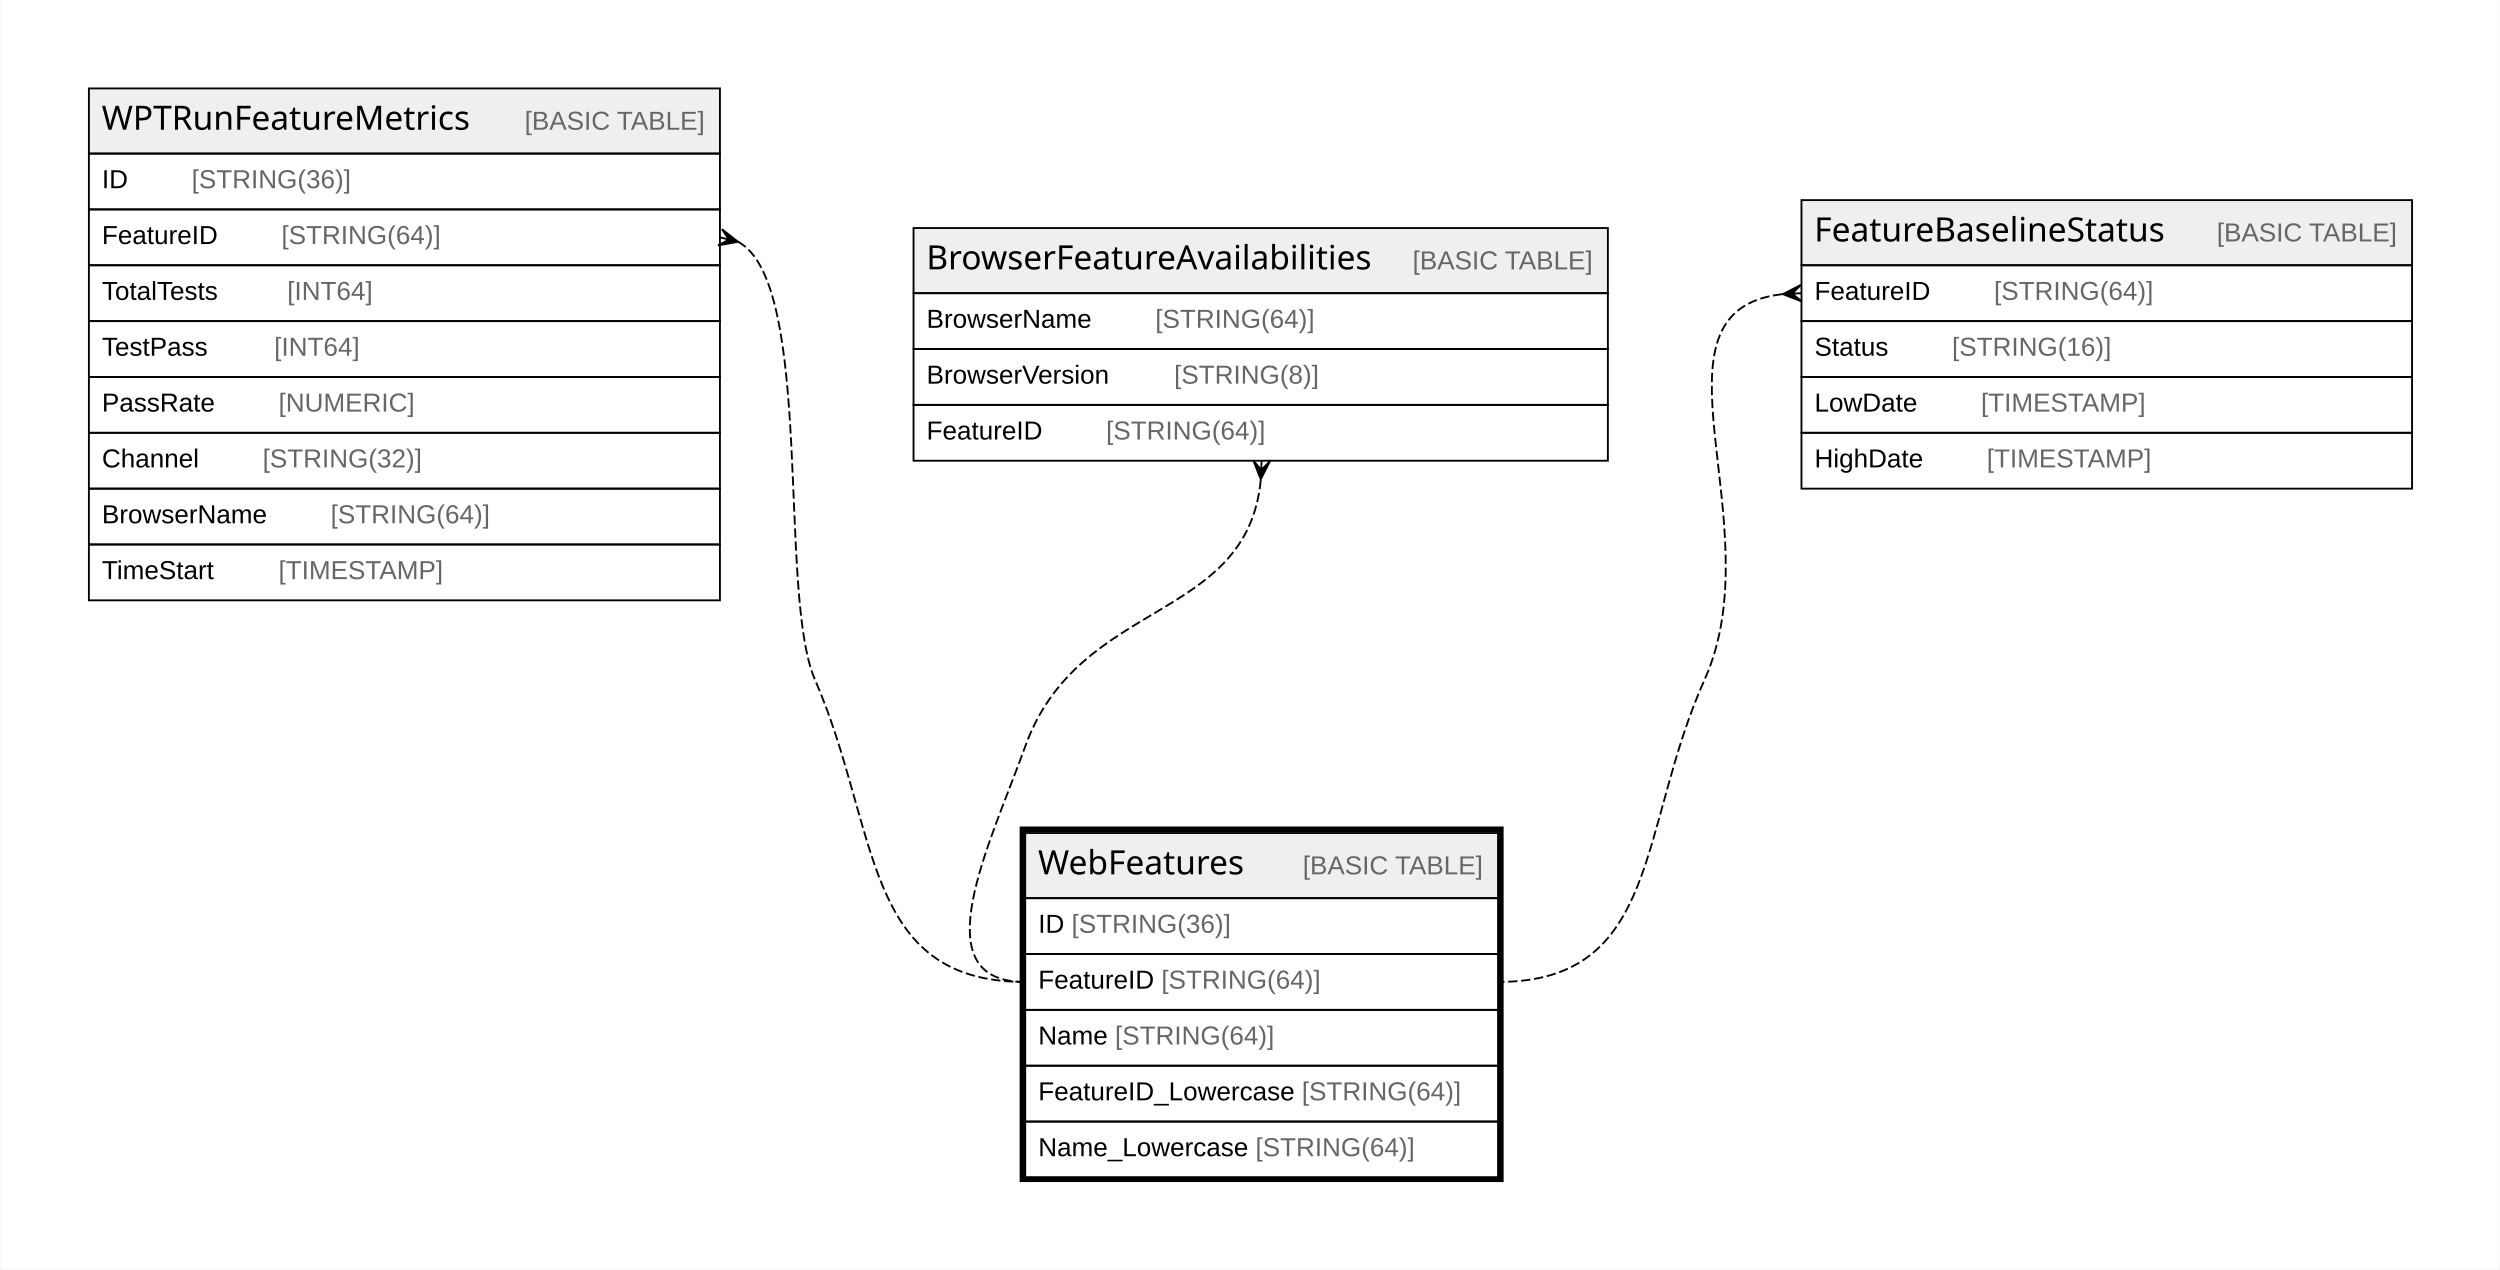
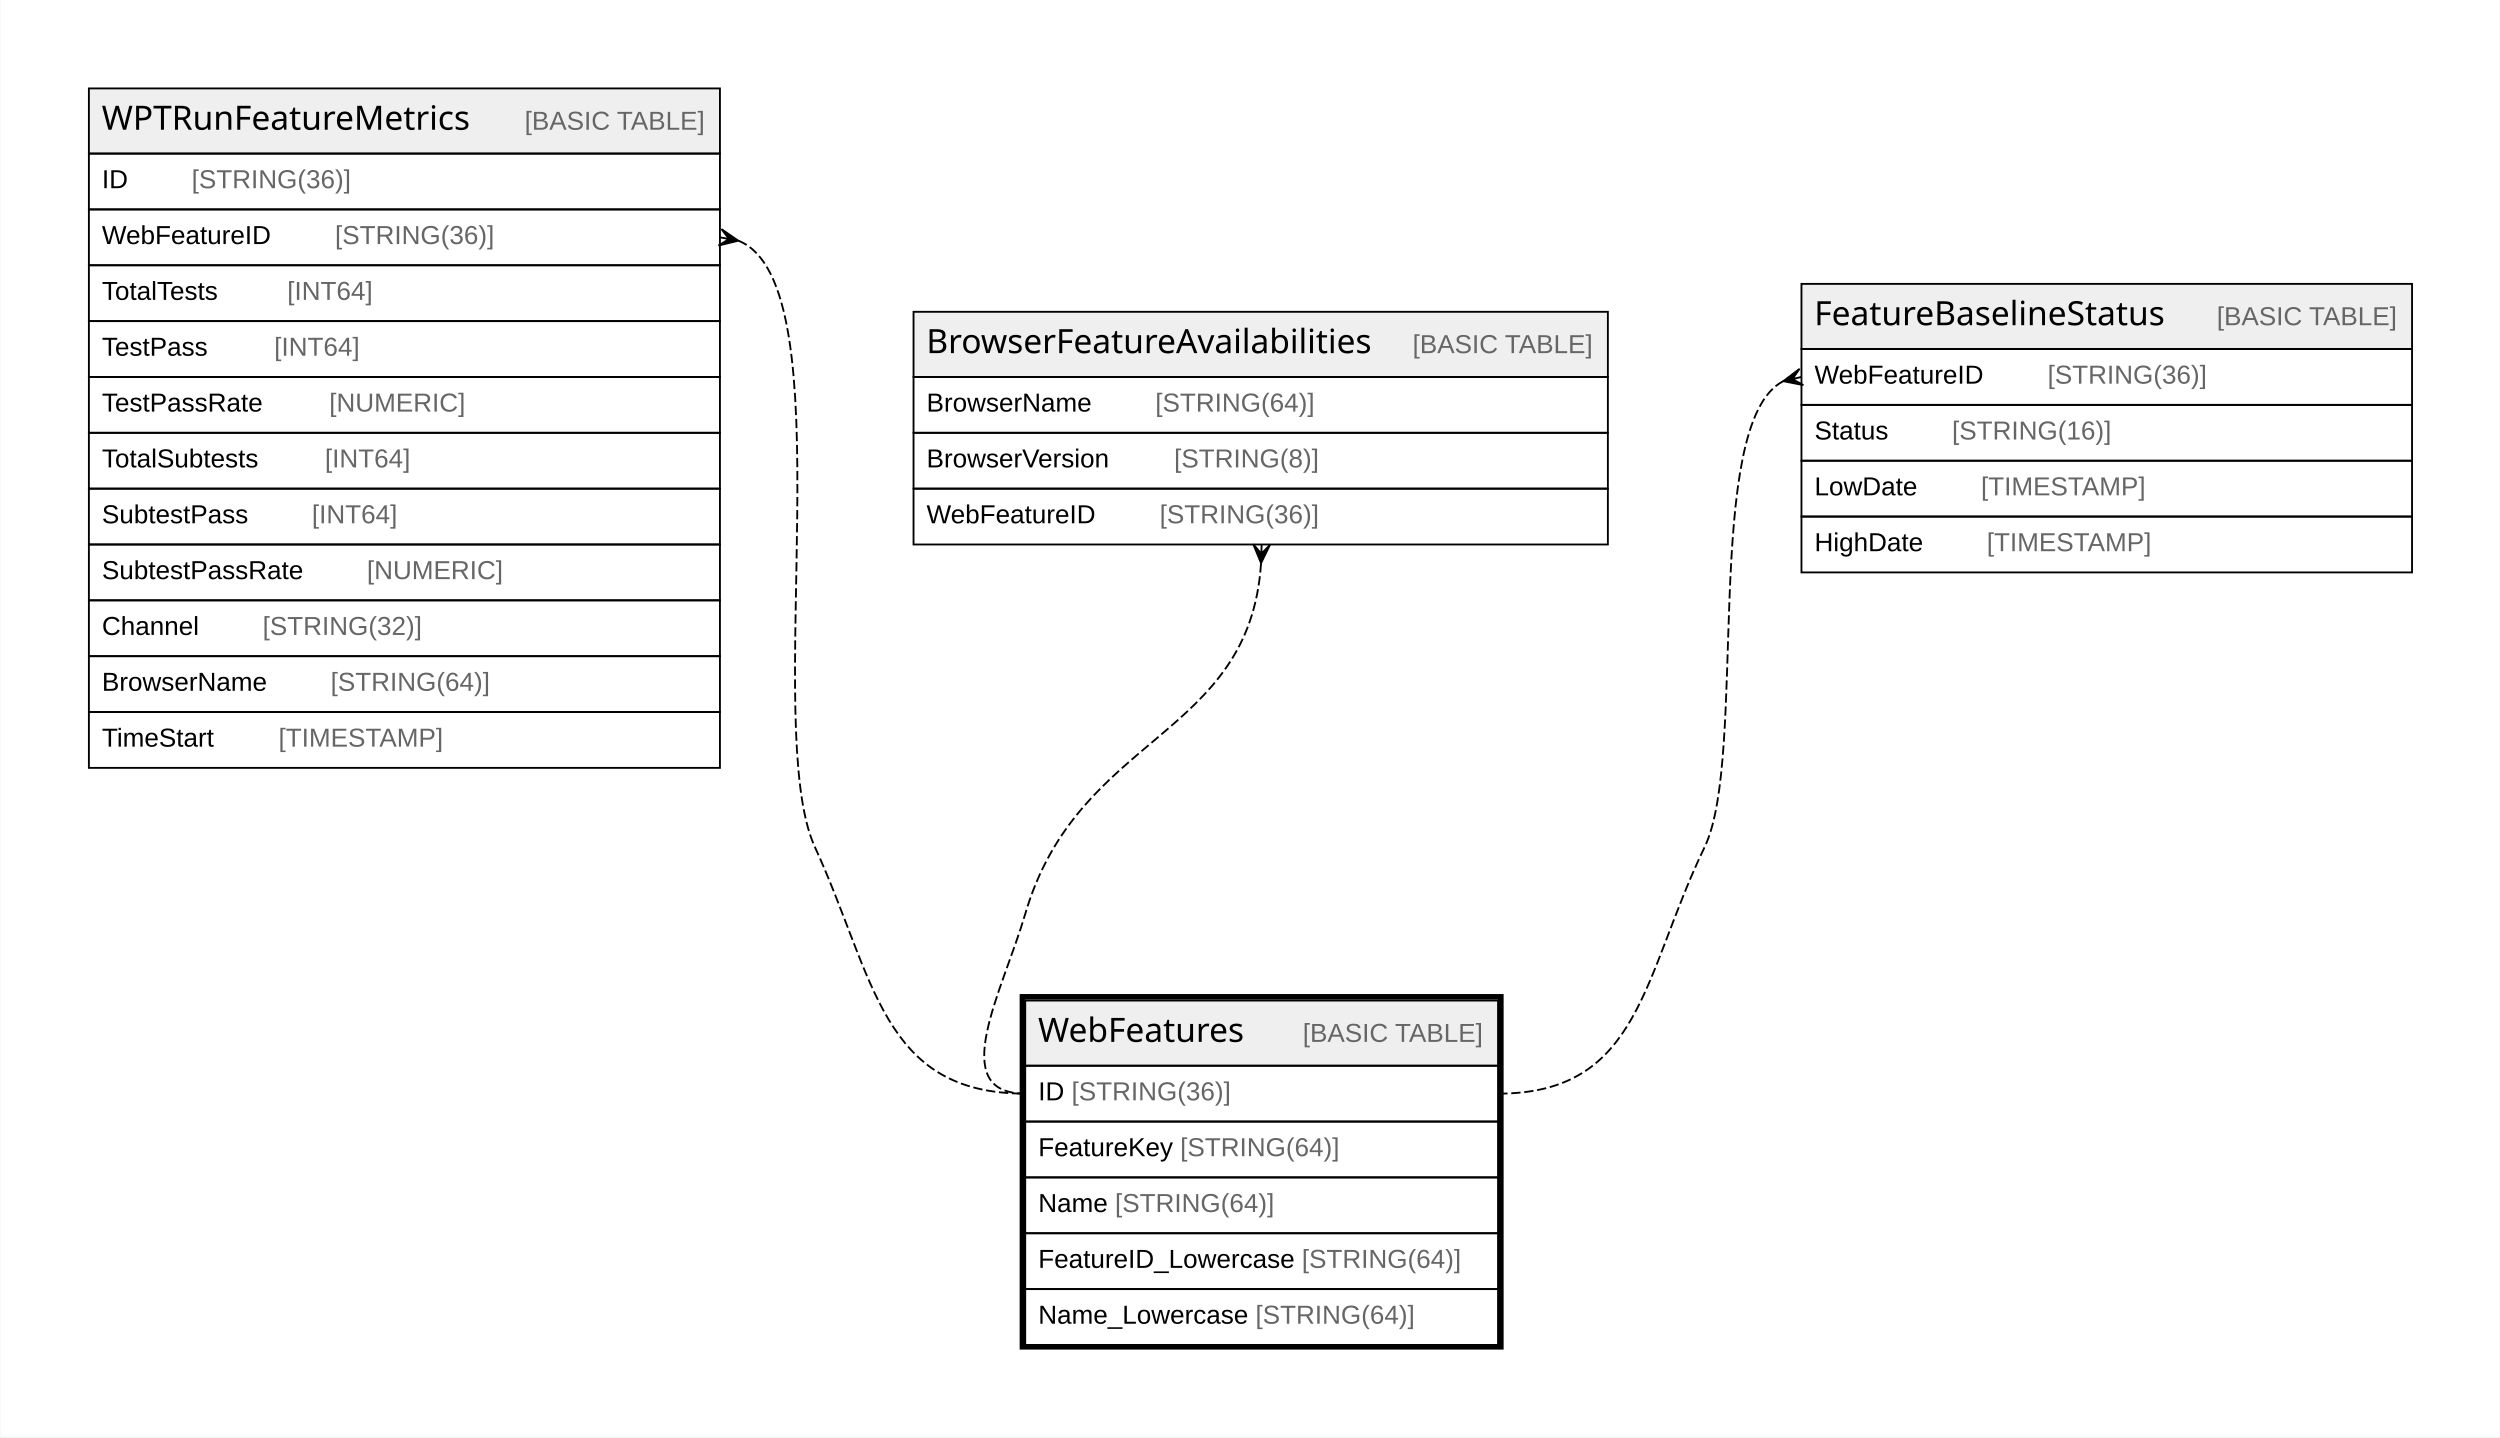
- <svg xmlns="http://www.w3.org/2000/svg" width="1343pt" height="682pt" viewBox="0.00 0.00 1342.50 682.00">
-   <g id="graph0" class="graph" transform="scale(1 1) rotate(0) translate(4 678)">
-     <polygon fill="#ffffff" stroke="transparent" points="-4,4 -4,-678 1338.5,-678 1338.5,4 -4,4" />
+ <svg xmlns="http://www.w3.org/2000/svg" width="1343pt" height="772pt" viewBox="0.00 0.00 1342.50 772.00">
+   <g id="graph0" class="graph" transform="scale(1 1) rotate(0) translate(4 768)">
+     <polygon fill="#ffffff" stroke="transparent" points="-4,4 -4,-768 1338.5,-768 1338.5,4 -4,4" />
    <g id="node1" class="node">
      <polygon fill="#efefef" stroke="transparent" points="546.5,-195.5 546.5,-230.5 800.5,-230.5 800.5,-195.5 546.5,-195.5" />
      <polygon fill="none" stroke="#000000" points="546.5,-195.5 546.5,-230.5 800.5,-230.5 800.5,-195.5 546.5,-195.5" />
      <text text-anchor="start" x="553.377" y="-208.3" font-family="Arial Bold" font-size="18.00" fill="#000000">WebFeatures</text>
      <text text-anchor="start" x="661.395" y="-208.3" font-family="Arial" font-size="14.00" fill="#000000">    </text>
      <text text-anchor="start" x="695.6" y="-208.3" font-family="Arial" font-size="14.00" fill="#666666">[BASIC TABLE]</text>
      <polygon fill="none" stroke="#000000" points="546.5,-165.5 546.5,-195.5 800.5,-195.5 800.5,-165.5 546.5,-165.5" />
      <text text-anchor="start" x="553.5" y="-176.9" font-family="Arial" font-size="14.00" fill="#000000">ID </text>
      <text text-anchor="start" x="571.388" y="-176.9" font-family="Arial" font-size="14.00" fill="#666666">[STRING(36)]</text>
      <polygon fill="none" stroke="#000000" points="546.5,-135.5 546.5,-165.5 800.5,-165.5 800.5,-135.5 546.5,-135.5" />
-       <text text-anchor="start" x="553.5" y="-146.9" font-family="Arial" font-size="14.00" fill="#000000">FeatureID </text>
-       <text text-anchor="start" x="619.622" y="-146.9" font-family="Arial" font-size="14.00" fill="#666666">[STRING(64)]</text>
+       <text text-anchor="start" x="553.5" y="-146.9" font-family="Arial" font-size="14.00" fill="#000000">FeatureKey </text>
+       <text text-anchor="start" x="629.744" y="-146.9" font-family="Arial" font-size="14.00" fill="#666666">[STRING(64)]</text>
      <polygon fill="none" stroke="#000000" points="546.5,-105.5 546.5,-135.5 800.5,-135.5 800.5,-105.5 546.5,-105.5" />
      <text text-anchor="start" x="553.5" y="-116.9" font-family="Arial" font-size="14.00" fill="#000000">Name </text>
      <text text-anchor="start" x="594.723" y="-116.9" font-family="Arial" font-size="14.00" fill="#666666">[STRING(64)]</text>
      <polygon fill="none" stroke="#000000" points="546.5,-75.5 546.5,-105.5 800.5,-105.5 800.5,-75.5 546.5,-75.5" />
      <text text-anchor="start" x="553.5" y="-86.9" font-family="Arial" font-size="14.00" fill="#000000">FeatureID_Lowercase </text>
      <text text-anchor="start" x="695.085" y="-86.9" font-family="Arial" font-size="14.00" fill="#666666">[STRING(64)]</text>
      <polygon fill="none" stroke="#000000" points="546.5,-45.5 546.5,-75.5 800.5,-75.5 800.5,-45.5 546.5,-45.5" />
      <text text-anchor="start" x="553.5" y="-56.9" font-family="Arial" font-size="14.00" fill="#000000">Name_Lowercase </text>
      <text text-anchor="start" x="670.186" y="-56.9" font-family="Arial" font-size="14.00" fill="#666666">[STRING(64)]</text>
      <polygon fill="none" stroke="#000000" stroke-width="3" points="545,-44.5 545,-232.5 802,-232.5 802,-44.5 545,-44.5" />
    </g>
    <g id="node2" class="node">
-       <polygon fill="#efefef" stroke="transparent" points="43.5,-595.5 43.5,-630.5 382.5,-630.5 382.5,-595.5 43.5,-595.5" />
-       <polygon fill="none" stroke="#000000" points="43.5,-595.5 43.5,-630.5 382.5,-630.5 382.5,-595.5 43.5,-595.5" />
-       <text text-anchor="start" x="50.386" y="-608.3" font-family="Arial Bold" font-size="18.00" fill="#000000">WPTRunFeatureMetrics</text>
-       <text text-anchor="start" x="243.386" y="-608.3" font-family="Arial" font-size="14.00" fill="#000000">    </text>
-       <text text-anchor="start" x="277.59" y="-608.3" font-family="Arial" font-size="14.00" fill="#666666">[BASIC TABLE]</text>
+       <polygon fill="#efefef" stroke="transparent" points="43.5,-685.5 43.5,-720.5 382.5,-720.5 382.5,-685.5 43.5,-685.5" />
+       <polygon fill="none" stroke="#000000" points="43.5,-685.5 43.5,-720.5 382.5,-720.5 382.5,-685.5 43.5,-685.5" />
+       <text text-anchor="start" x="50.386" y="-698.3" font-family="Arial Bold" font-size="18.00" fill="#000000">WPTRunFeatureMetrics</text>
+       <text text-anchor="start" x="243.386" y="-698.3" font-family="Arial" font-size="14.00" fill="#000000">    </text>
+       <text text-anchor="start" x="277.59" y="-698.3" font-family="Arial" font-size="14.00" fill="#666666">[BASIC TABLE]</text>
+       <polygon fill="none" stroke="#000000" points="43.5,-655.5 43.5,-685.5 382.5,-685.5 382.5,-655.5 43.5,-655.5" />
+       <text text-anchor="start" x="50.5" y="-666.9" font-family="Arial" font-size="14.00" fill="#000000">ID    </text>
+       <text text-anchor="start" x="98.702" y="-666.9" font-family="Arial" font-size="14.00" fill="#666666">[STRING(36)]</text>
+       <polygon fill="none" stroke="#000000" points="43.5,-625.5 43.5,-655.5 382.5,-655.5 382.5,-625.5 43.5,-625.5" />
+       <text text-anchor="start" x="50.5" y="-636.9" font-family="Arial" font-size="14.00" fill="#000000">WebFeatureID    </text>
+       <text text-anchor="start" x="175.716" y="-636.9" font-family="Arial" font-size="14.00" fill="#666666">[STRING(36)]</text>
+       <polygon fill="none" stroke="#000000" points="43.5,-595.5 43.5,-625.5 382.5,-625.5 382.5,-595.5 43.5,-595.5" />
+       <text text-anchor="start" x="50.5" y="-606.9" font-family="Arial" font-size="14.00" fill="#000000">TotalTests    </text>
+       <text text-anchor="start" x="150.046" y="-606.9" font-family="Arial" font-size="14.00" fill="#666666">[INT64]</text>
      <polygon fill="none" stroke="#000000" points="43.5,-565.5 43.5,-595.5 382.5,-595.5 382.5,-565.5 43.5,-565.5" />
-       <text text-anchor="start" x="50.5" y="-576.9" font-family="Arial" font-size="14.00" fill="#000000">ID    </text>
-       <text text-anchor="start" x="98.702" y="-576.9" font-family="Arial" font-size="14.00" fill="#666666">[STRING(36)]</text>
+       <text text-anchor="start" x="50.5" y="-576.9" font-family="Arial" font-size="14.00" fill="#000000">TestPass    </text>
+       <text text-anchor="start" x="143.05" y="-576.9" font-family="Arial" font-size="14.00" fill="#666666">[INT64]</text>
      <polygon fill="none" stroke="#000000" points="43.5,-535.5 43.5,-565.5 382.5,-565.5 382.5,-535.5 43.5,-535.5" />
-       <text text-anchor="start" x="50.5" y="-546.9" font-family="Arial" font-size="14.00" fill="#000000">FeatureID    </text>
-       <text text-anchor="start" x="146.936" y="-546.9" font-family="Arial" font-size="14.00" fill="#666666">[STRING(64)]</text>
+       <text text-anchor="start" x="50.5" y="-546.9" font-family="Arial" font-size="14.00" fill="#000000">TestPassRate    </text>
+       <text text-anchor="start" x="172.612" y="-546.9" font-family="Arial" font-size="14.00" fill="#666666">[NUMERIC]</text>
      <polygon fill="none" stroke="#000000" points="43.5,-505.5 43.5,-535.5 382.5,-535.5 382.5,-505.5 43.5,-505.5" />
-       <text text-anchor="start" x="50.5" y="-516.9" font-family="Arial" font-size="14.00" fill="#000000">TotalTests    </text>
-       <text text-anchor="start" x="150.046" y="-516.9" font-family="Arial" font-size="14.00" fill="#666666">[INT64]</text>
+       <text text-anchor="start" x="50.5" y="-516.9" font-family="Arial" font-size="14.00" fill="#000000">TotalSubtests    </text>
+       <text text-anchor="start" x="170.285" y="-516.9" font-family="Arial" font-size="14.00" fill="#666666">[INT64]</text>
      <polygon fill="none" stroke="#000000" points="43.5,-475.5 43.5,-505.5 382.5,-505.5 382.5,-475.5 43.5,-475.5" />
-       <text text-anchor="start" x="50.5" y="-486.9" font-family="Arial" font-size="14.00" fill="#000000">TestPass    </text>
-       <text text-anchor="start" x="143.05" y="-486.9" font-family="Arial" font-size="14.00" fill="#666666">[INT64]</text>
+       <text text-anchor="start" x="50.5" y="-486.9" font-family="Arial" font-size="14.00" fill="#000000">SubtestPass    </text>
+       <text text-anchor="start" x="163.29" y="-486.9" font-family="Arial" font-size="14.00" fill="#666666">[INT64]</text>
      <polygon fill="none" stroke="#000000" points="43.5,-445.5 43.5,-475.5 382.5,-475.5 382.5,-445.5 43.5,-445.5" />
-       <text text-anchor="start" x="50.5" y="-456.9" font-family="Arial" font-size="14.00" fill="#000000">PassRate    </text>
-       <text text-anchor="start" x="145.386" y="-456.9" font-family="Arial" font-size="14.00" fill="#666666">[NUMERIC]</text>
+       <text text-anchor="start" x="50.5" y="-456.9" font-family="Arial" font-size="14.00" fill="#000000">SubtestPassRate    </text>
+       <text text-anchor="start" x="192.852" y="-456.9" font-family="Arial" font-size="14.00" fill="#666666">[NUMERIC]</text>
      <polygon fill="none" stroke="#000000" points="43.5,-415.5 43.5,-445.5 382.5,-445.5 382.5,-415.5 43.5,-415.5" />
      <text text-anchor="start" x="50.5" y="-426.9" font-family="Arial" font-size="14.00" fill="#000000">Channel    </text>
      <text text-anchor="start" x="136.831" y="-426.9" font-family="Arial" font-size="14.00" fill="#666666">[STRING(32)]</text>
      <polygon fill="none" stroke="#000000" points="43.5,-385.5 43.5,-415.5 382.5,-415.5 382.5,-385.5 43.5,-385.5" />
      <text text-anchor="start" x="50.5" y="-396.9" font-family="Arial" font-size="14.00" fill="#000000">BrowserName    </text>
      <text text-anchor="start" x="173.367" y="-396.9" font-family="Arial" font-size="14.00" fill="#666666">[STRING(64)]</text>
      <polygon fill="none" stroke="#000000" points="43.5,-355.5 43.5,-385.5 382.5,-385.5 382.5,-355.5 43.5,-355.5" />
      <text text-anchor="start" x="50.5" y="-366.9" font-family="Arial" font-size="14.00" fill="#000000">TimeStart    </text>
      <text text-anchor="start" x="145.368" y="-366.9" font-family="Arial" font-size="14.00" fill="#666666">[TIMESTAMP]</text>
    </g>
    <g id="edge1" class="edge">
-       <path fill="none" stroke="#000000" stroke-dasharray="5,2" d="M392.252,-548.109C433.433,-526.144 413.431,-359.228 433.5,-313 468.53,-232.308 458.532,-150.5 546.5,-150.5" />
-       <polygon fill="#000000" stroke="#000000" points="392.212,-548.119 381.428,-546.13 387.356,-549.309 382.5,-550.5 382.5,-550.5 382.5,-550.5 387.356,-549.309 383.572,-554.87 392.212,-548.119 392.212,-548.119" />
+       <path fill="none" stroke="#000000" stroke-dasharray="5,2" d="M392.405,-638.689C451.142,-615.516 404.275,-376.672 433.5,-313 465.786,-242.66 469.104,-180.5 546.5,-180.5" />
+       <polygon fill="#000000" stroke="#000000" points="392.337,-638.702 381.691,-636.073 387.418,-639.601 382.5,-640.5 382.5,-640.5 382.5,-640.5 387.418,-639.601 383.309,-644.927 392.337,-638.702 392.337,-638.702" />
    </g>
    <g id="node3" class="node">
-       <polygon fill="#efefef" stroke="transparent" points="486.5,-520.5 486.5,-555.5 859.5,-555.5 859.5,-520.5 486.5,-520.5" />
-       <polygon fill="none" stroke="#000000" points="486.5,-520.5 486.5,-555.5 859.5,-555.5 859.5,-520.5 486.5,-520.5" />
-       <text text-anchor="start" x="493.382" y="-533.3" font-family="Arial Bold" font-size="18.00" fill="#000000">BrowserFeatureAvailabilities</text>
-       <text text-anchor="start" x="720.389" y="-533.3" font-family="Arial" font-size="14.00" fill="#000000">    </text>
-       <text text-anchor="start" x="754.594" y="-533.3" font-family="Arial" font-size="14.00" fill="#666666">[BASIC TABLE]</text>
-       <polygon fill="none" stroke="#000000" points="486.5,-490.5 486.5,-520.5 859.5,-520.5 859.5,-490.5 486.5,-490.5" />
-       <text text-anchor="start" x="493.5" y="-501.9" font-family="Arial" font-size="14.00" fill="#000000">BrowserName    </text>
-       <text text-anchor="start" x="616.367" y="-501.9" font-family="Arial" font-size="14.00" fill="#666666">[STRING(64)]</text>
-       <polygon fill="none" stroke="#000000" points="486.5,-460.5 486.5,-490.5 859.5,-490.5 859.5,-460.5 486.5,-460.5" />
-       <text text-anchor="start" x="493.5" y="-471.9" font-family="Arial" font-size="14.00" fill="#000000">BrowserVersion    </text>
-       <text text-anchor="start" x="626.486" y="-471.9" font-family="Arial" font-size="14.00" fill="#666666">[STRING(8)]</text>
-       <polygon fill="none" stroke="#000000" points="486.5,-430.5 486.5,-460.5 859.5,-460.5 859.5,-430.5 486.5,-430.5" />
-       <text text-anchor="start" x="493.5" y="-441.9" font-family="Arial" font-size="14.00" fill="#000000">FeatureID    </text>
-       <text text-anchor="start" x="589.936" y="-441.9" font-family="Arial" font-size="14.00" fill="#666666">[STRING(64)]</text>
+       <polygon fill="#efefef" stroke="transparent" points="486.5,-565.5 486.5,-600.5 859.5,-600.5 859.5,-565.5 486.5,-565.5" />
+       <polygon fill="none" stroke="#000000" points="486.5,-565.5 486.5,-600.5 859.5,-600.5 859.5,-565.5 486.5,-565.5" />
+       <text text-anchor="start" x="493.382" y="-578.3" font-family="Arial Bold" font-size="18.00" fill="#000000">BrowserFeatureAvailabilities</text>
+       <text text-anchor="start" x="720.389" y="-578.3" font-family="Arial" font-size="14.00" fill="#000000">    </text>
+       <text text-anchor="start" x="754.594" y="-578.3" font-family="Arial" font-size="14.00" fill="#666666">[BASIC TABLE]</text>
+       <polygon fill="none" stroke="#000000" points="486.5,-535.5 486.5,-565.5 859.5,-565.5 859.5,-535.5 486.5,-535.5" />
+       <text text-anchor="start" x="493.5" y="-546.9" font-family="Arial" font-size="14.00" fill="#000000">BrowserName    </text>
+       <text text-anchor="start" x="616.367" y="-546.9" font-family="Arial" font-size="14.00" fill="#666666">[STRING(64)]</text>
+       <polygon fill="none" stroke="#000000" points="486.5,-505.5 486.5,-535.5 859.5,-535.5 859.5,-505.5 486.5,-505.5" />
+       <text text-anchor="start" x="493.5" y="-516.9" font-family="Arial" font-size="14.00" fill="#000000">BrowserVersion    </text>
+       <text text-anchor="start" x="626.486" y="-516.9" font-family="Arial" font-size="14.00" fill="#666666">[STRING(8)]</text>
+       <polygon fill="none" stroke="#000000" points="486.5,-475.5 486.5,-505.5 859.5,-505.5 859.5,-475.5 486.5,-475.5" />
+       <text text-anchor="start" x="493.5" y="-486.9" font-family="Arial" font-size="14.00" fill="#000000">WebFeatureID    </text>
+       <text text-anchor="start" x="618.716" y="-486.9" font-family="Arial" font-size="14.00" fill="#666666">[STRING(36)]</text>
    </g>
    <g id="edge2" class="edge">
-       <path fill="none" stroke="#000000" stroke-dasharray="5,2" d="M673.022,-420.13C665.655,-343.289 575.265,-356.893 546.5,-277 527.454,-224.102 490.278,-150.5 546.5,-150.5" />
-       <polygon fill="#000000" stroke="#000000" points="673.039,-420.511 669.005,-430.707 673.27,-425.505 673.5,-430.5 673.5,-430.5 673.5,-430.5 673.27,-425.505 677.995,-430.293 673.039,-420.511 673.039,-420.511" />
+       <path fill="none" stroke="#000000" stroke-dasharray="5,2" d="M673.183,-465.428C667.094,-371.097 574.929,-374.183 546.5,-277 534.458,-235.836 503.611,-180.5 546.5,-180.5" />
+       <polygon fill="#000000" stroke="#000000" points="673.186,-465.505 669.002,-475.642 673.343,-470.502 673.5,-475.5 673.5,-475.5 673.5,-475.5 673.343,-470.502 677.998,-475.358 673.186,-465.505 673.186,-465.505" />
    </g>
    <g id="node4" class="node">
-       <polygon fill="#efefef" stroke="transparent" points="963.5,-535.5 963.5,-570.5 1291.5,-570.5 1291.5,-535.5 963.5,-535.5" />
-       <polygon fill="none" stroke="#000000" points="963.5,-535.5 963.5,-570.5 1291.5,-570.5 1291.5,-535.5 963.5,-535.5" />
-       <text text-anchor="start" x="970.359" y="-548.3" font-family="Arial Bold" font-size="18.00" fill="#000000">FeatureBaselineStatus</text>
-       <text text-anchor="start" x="1152.413" y="-548.3" font-family="Arial" font-size="14.00" fill="#000000">    </text>
-       <text text-anchor="start" x="1186.617" y="-548.3" font-family="Arial" font-size="14.00" fill="#666666">[BASIC TABLE]</text>
-       <polygon fill="none" stroke="#000000" points="963.5,-505.5 963.5,-535.5 1291.5,-535.5 1291.5,-505.5 963.5,-505.5" />
-       <text text-anchor="start" x="970.5" y="-516.9" font-family="Arial" font-size="14.00" fill="#000000">FeatureID    </text>
-       <text text-anchor="start" x="1066.936" y="-516.9" font-family="Arial" font-size="14.00" fill="#666666">[STRING(64)]</text>
-       <polygon fill="none" stroke="#000000" points="963.5,-475.5 963.5,-505.5 1291.5,-505.5 1291.5,-475.5 963.5,-475.5" />
-       <text text-anchor="start" x="970.5" y="-486.9" font-family="Arial" font-size="14.00" fill="#000000">Status    </text>
-       <text text-anchor="start" x="1044.388" y="-486.9" font-family="Arial" font-size="14.00" fill="#666666">[STRING(16)]</text>
-       <polygon fill="none" stroke="#000000" points="963.5,-445.5 963.5,-475.5 1291.5,-475.5 1291.5,-445.5 963.5,-445.5" />
-       <text text-anchor="start" x="970.5" y="-456.9" font-family="Arial" font-size="14.00" fill="#000000">LowDate    </text>
-       <text text-anchor="start" x="1059.939" y="-456.9" font-family="Arial" font-size="14.00" fill="#666666">[TIMESTAMP]</text>
-       <polygon fill="none" stroke="#000000" points="963.5,-415.5 963.5,-445.5 1291.5,-445.5 1291.5,-415.5 963.5,-415.5" />
-       <text text-anchor="start" x="970.5" y="-426.9" font-family="Arial" font-size="14.00" fill="#000000">HighDate    </text>
-       <text text-anchor="start" x="1063.046" y="-426.9" font-family="Arial" font-size="14.00" fill="#666666">[TIMESTAMP]</text>
+       <polygon fill="#efefef" stroke="transparent" points="963.5,-580.5 963.5,-615.5 1291.5,-615.5 1291.5,-580.5 963.5,-580.5" />
+       <polygon fill="none" stroke="#000000" points="963.5,-580.5 963.5,-615.5 1291.5,-615.5 1291.5,-580.5 963.5,-580.5" />
+       <text text-anchor="start" x="970.359" y="-593.3" font-family="Arial Bold" font-size="18.00" fill="#000000">FeatureBaselineStatus</text>
+       <text text-anchor="start" x="1152.413" y="-593.3" font-family="Arial" font-size="14.00" fill="#000000">    </text>
+       <text text-anchor="start" x="1186.617" y="-593.3" font-family="Arial" font-size="14.00" fill="#666666">[BASIC TABLE]</text>
+       <polygon fill="none" stroke="#000000" points="963.5,-550.5 963.5,-580.5 1291.5,-580.5 1291.5,-550.5 963.5,-550.5" />
+       <text text-anchor="start" x="970.5" y="-561.9" font-family="Arial" font-size="14.00" fill="#000000">WebFeatureID    </text>
+       <text text-anchor="start" x="1095.716" y="-561.9" font-family="Arial" font-size="14.00" fill="#666666">[STRING(36)]</text>
+       <polygon fill="none" stroke="#000000" points="963.5,-520.5 963.5,-550.5 1291.5,-550.5 1291.5,-520.5 963.5,-520.5" />
+       <text text-anchor="start" x="970.5" y="-531.9" font-family="Arial" font-size="14.00" fill="#000000">Status    </text>
+       <text text-anchor="start" x="1044.388" y="-531.9" font-family="Arial" font-size="14.00" fill="#666666">[STRING(16)]</text>
+       <polygon fill="none" stroke="#000000" points="963.5,-490.5 963.5,-520.5 1291.5,-520.5 1291.5,-490.5 963.5,-490.5" />
+       <text text-anchor="start" x="970.5" y="-501.9" font-family="Arial" font-size="14.00" fill="#000000">LowDate    </text>
+       <text text-anchor="start" x="1059.939" y="-501.9" font-family="Arial" font-size="14.00" fill="#666666">[TIMESTAMP]</text>
+       <polygon fill="none" stroke="#000000" points="963.5,-460.5 963.5,-490.5 1291.5,-490.5 1291.5,-460.5 963.5,-460.5" />
+       <text text-anchor="start" x="970.5" y="-471.9" font-family="Arial" font-size="14.00" fill="#000000">HighDate    </text>
+       <text text-anchor="start" x="1063.046" y="-471.9" font-family="Arial" font-size="14.00" fill="#666666">[TIMESTAMP]</text>
    </g>
    <g id="edge3" class="edge">
-       <path fill="none" stroke="#000000" stroke-dasharray="5,2" d="M953.152,-519.956C874.652,-511.116 948.954,-396.33 911.5,-313 875.643,-233.225 887.963,-150.5 800.5,-150.5" />
-       <polygon fill="#000000" stroke="#000000" points="953.514,-519.975 963.264,-524.994 958.507,-520.238 963.5,-520.5 963.5,-520.5 963.5,-520.5 958.507,-520.238 963.736,-516.006 953.514,-519.975 953.514,-519.975" />
+       <path fill="none" stroke="#000000" stroke-dasharray="5,2" d="M953.749,-563.231C909.773,-540.968 934.872,-361.356 911.5,-313 878.07,-243.833 877.322,-180.5 800.5,-180.5" />
+       <polygon fill="#000000" stroke="#000000" points="953.76,-563.234 962.48,-569.883 958.63,-564.367 963.5,-565.5 963.5,-565.5 963.5,-565.5 958.63,-564.367 964.52,-561.117 953.76,-563.234 953.76,-563.234" />
    </g>
  </g>
</svg>
